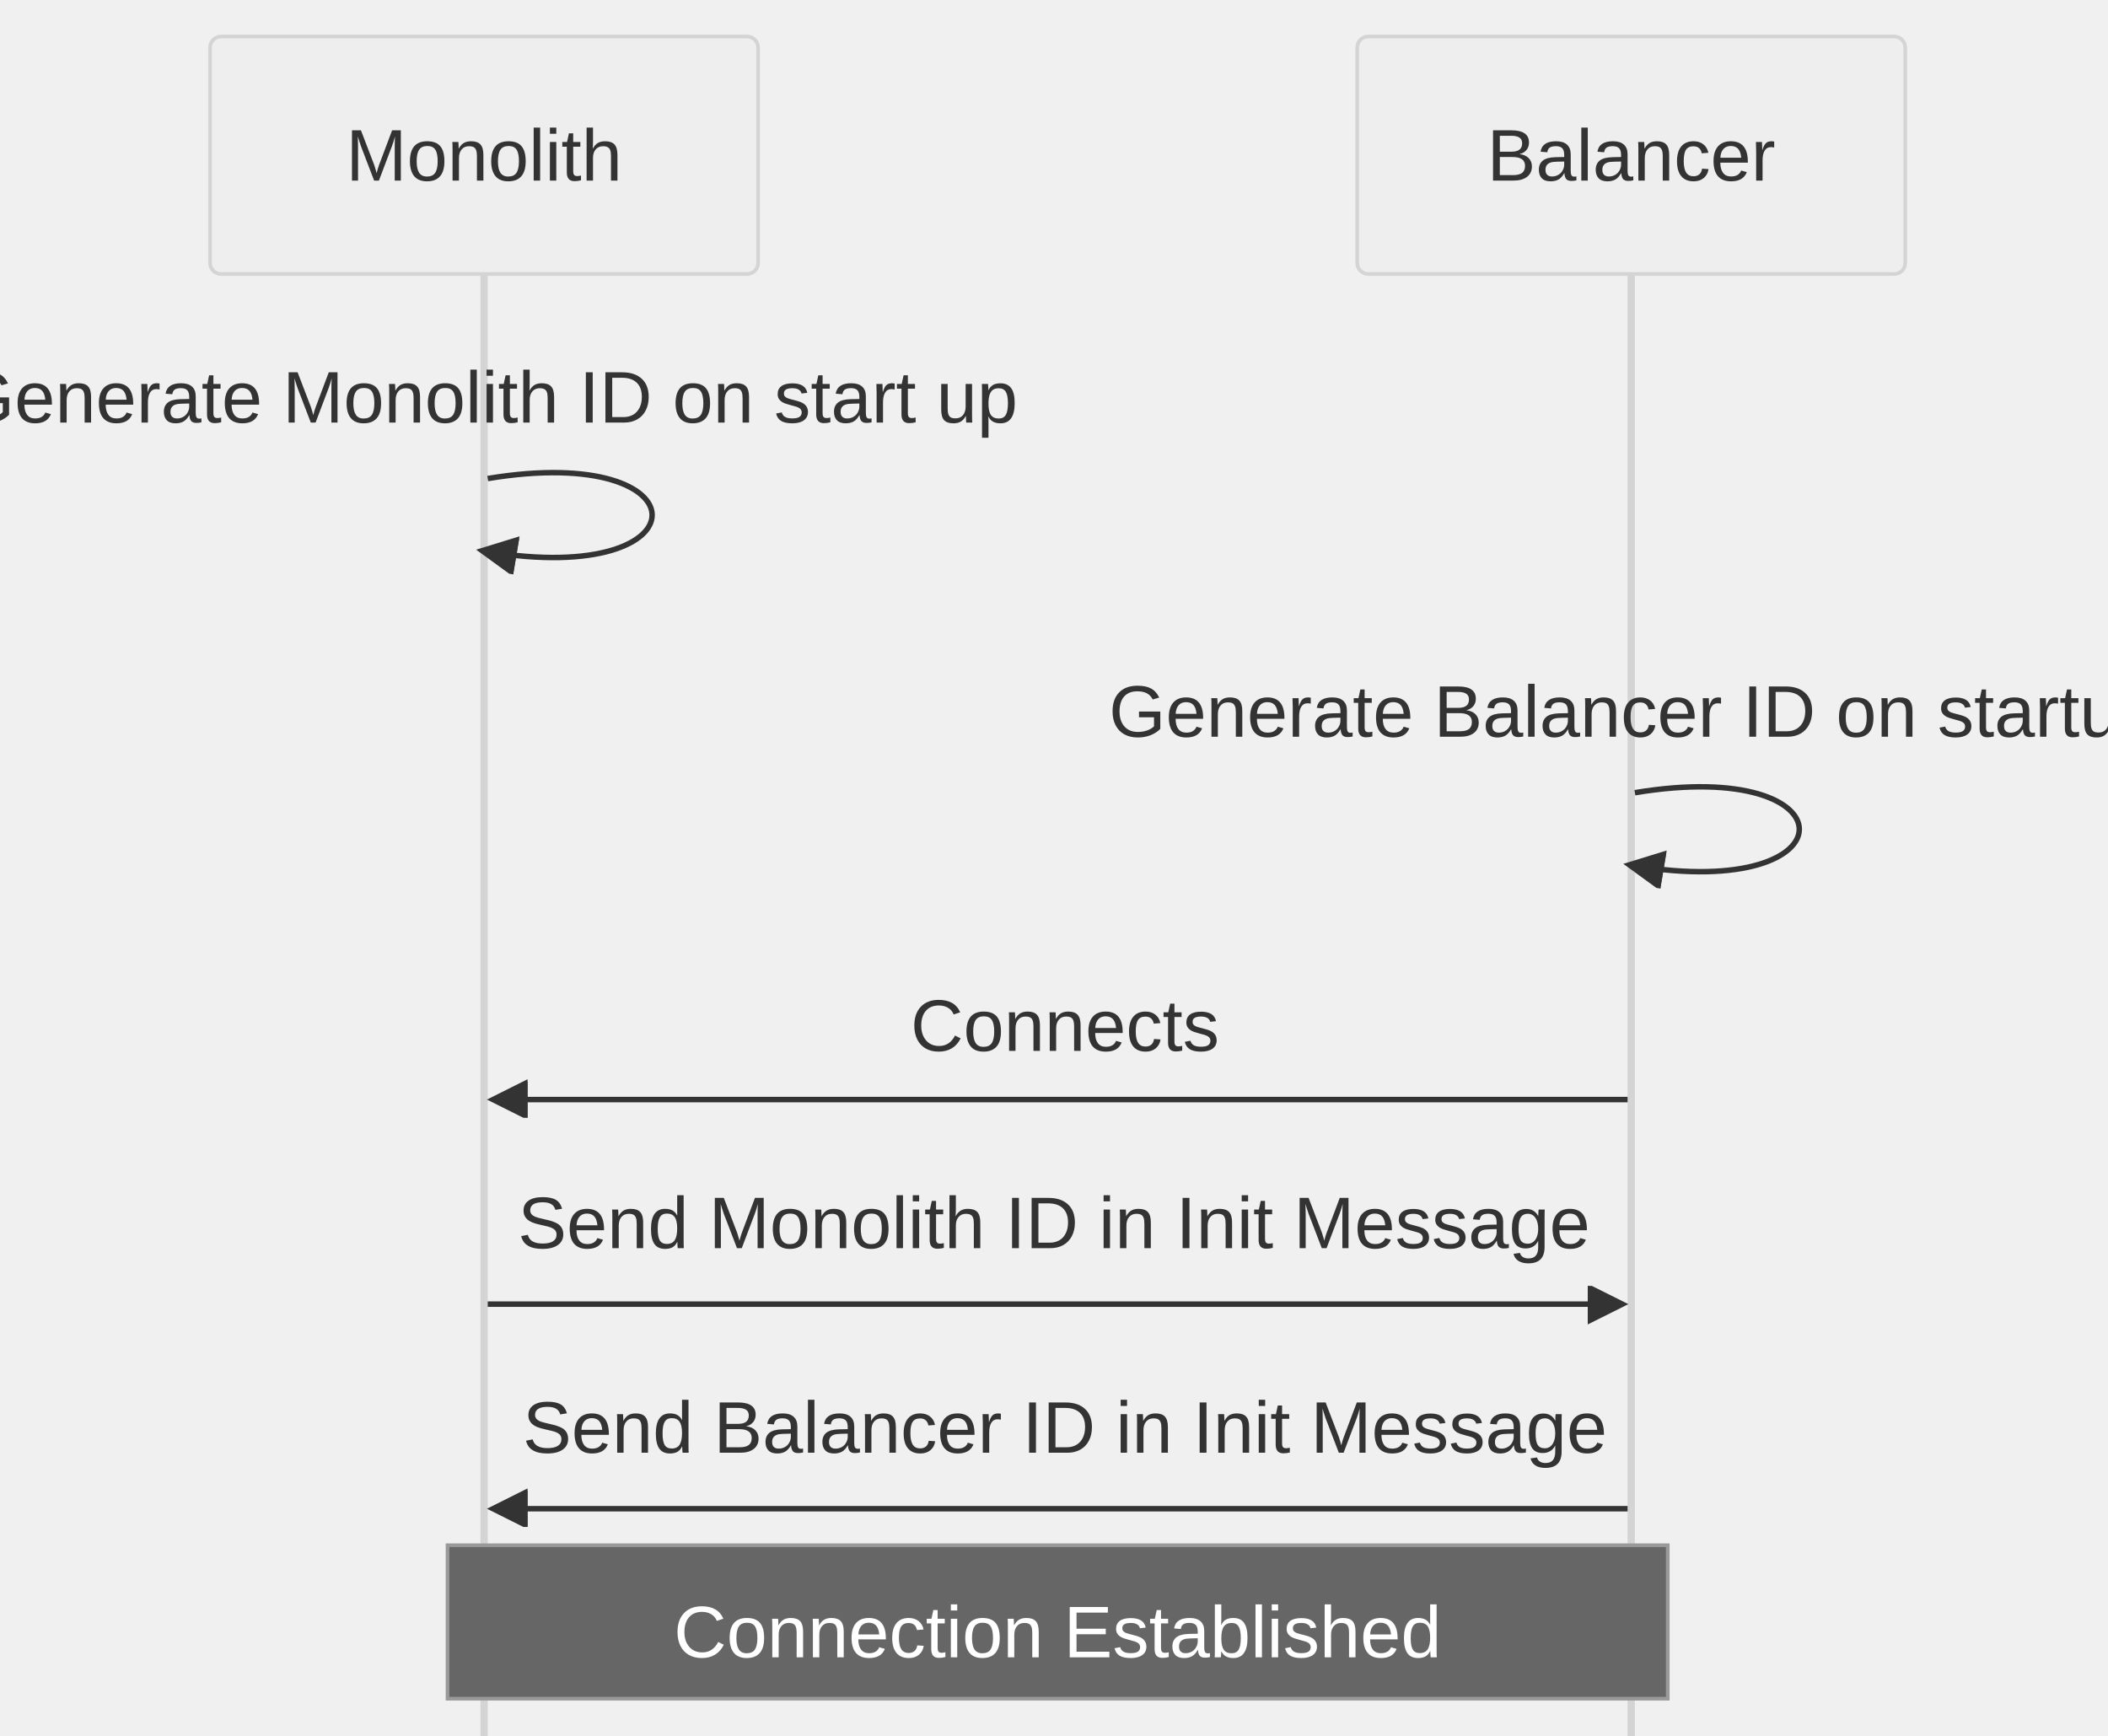
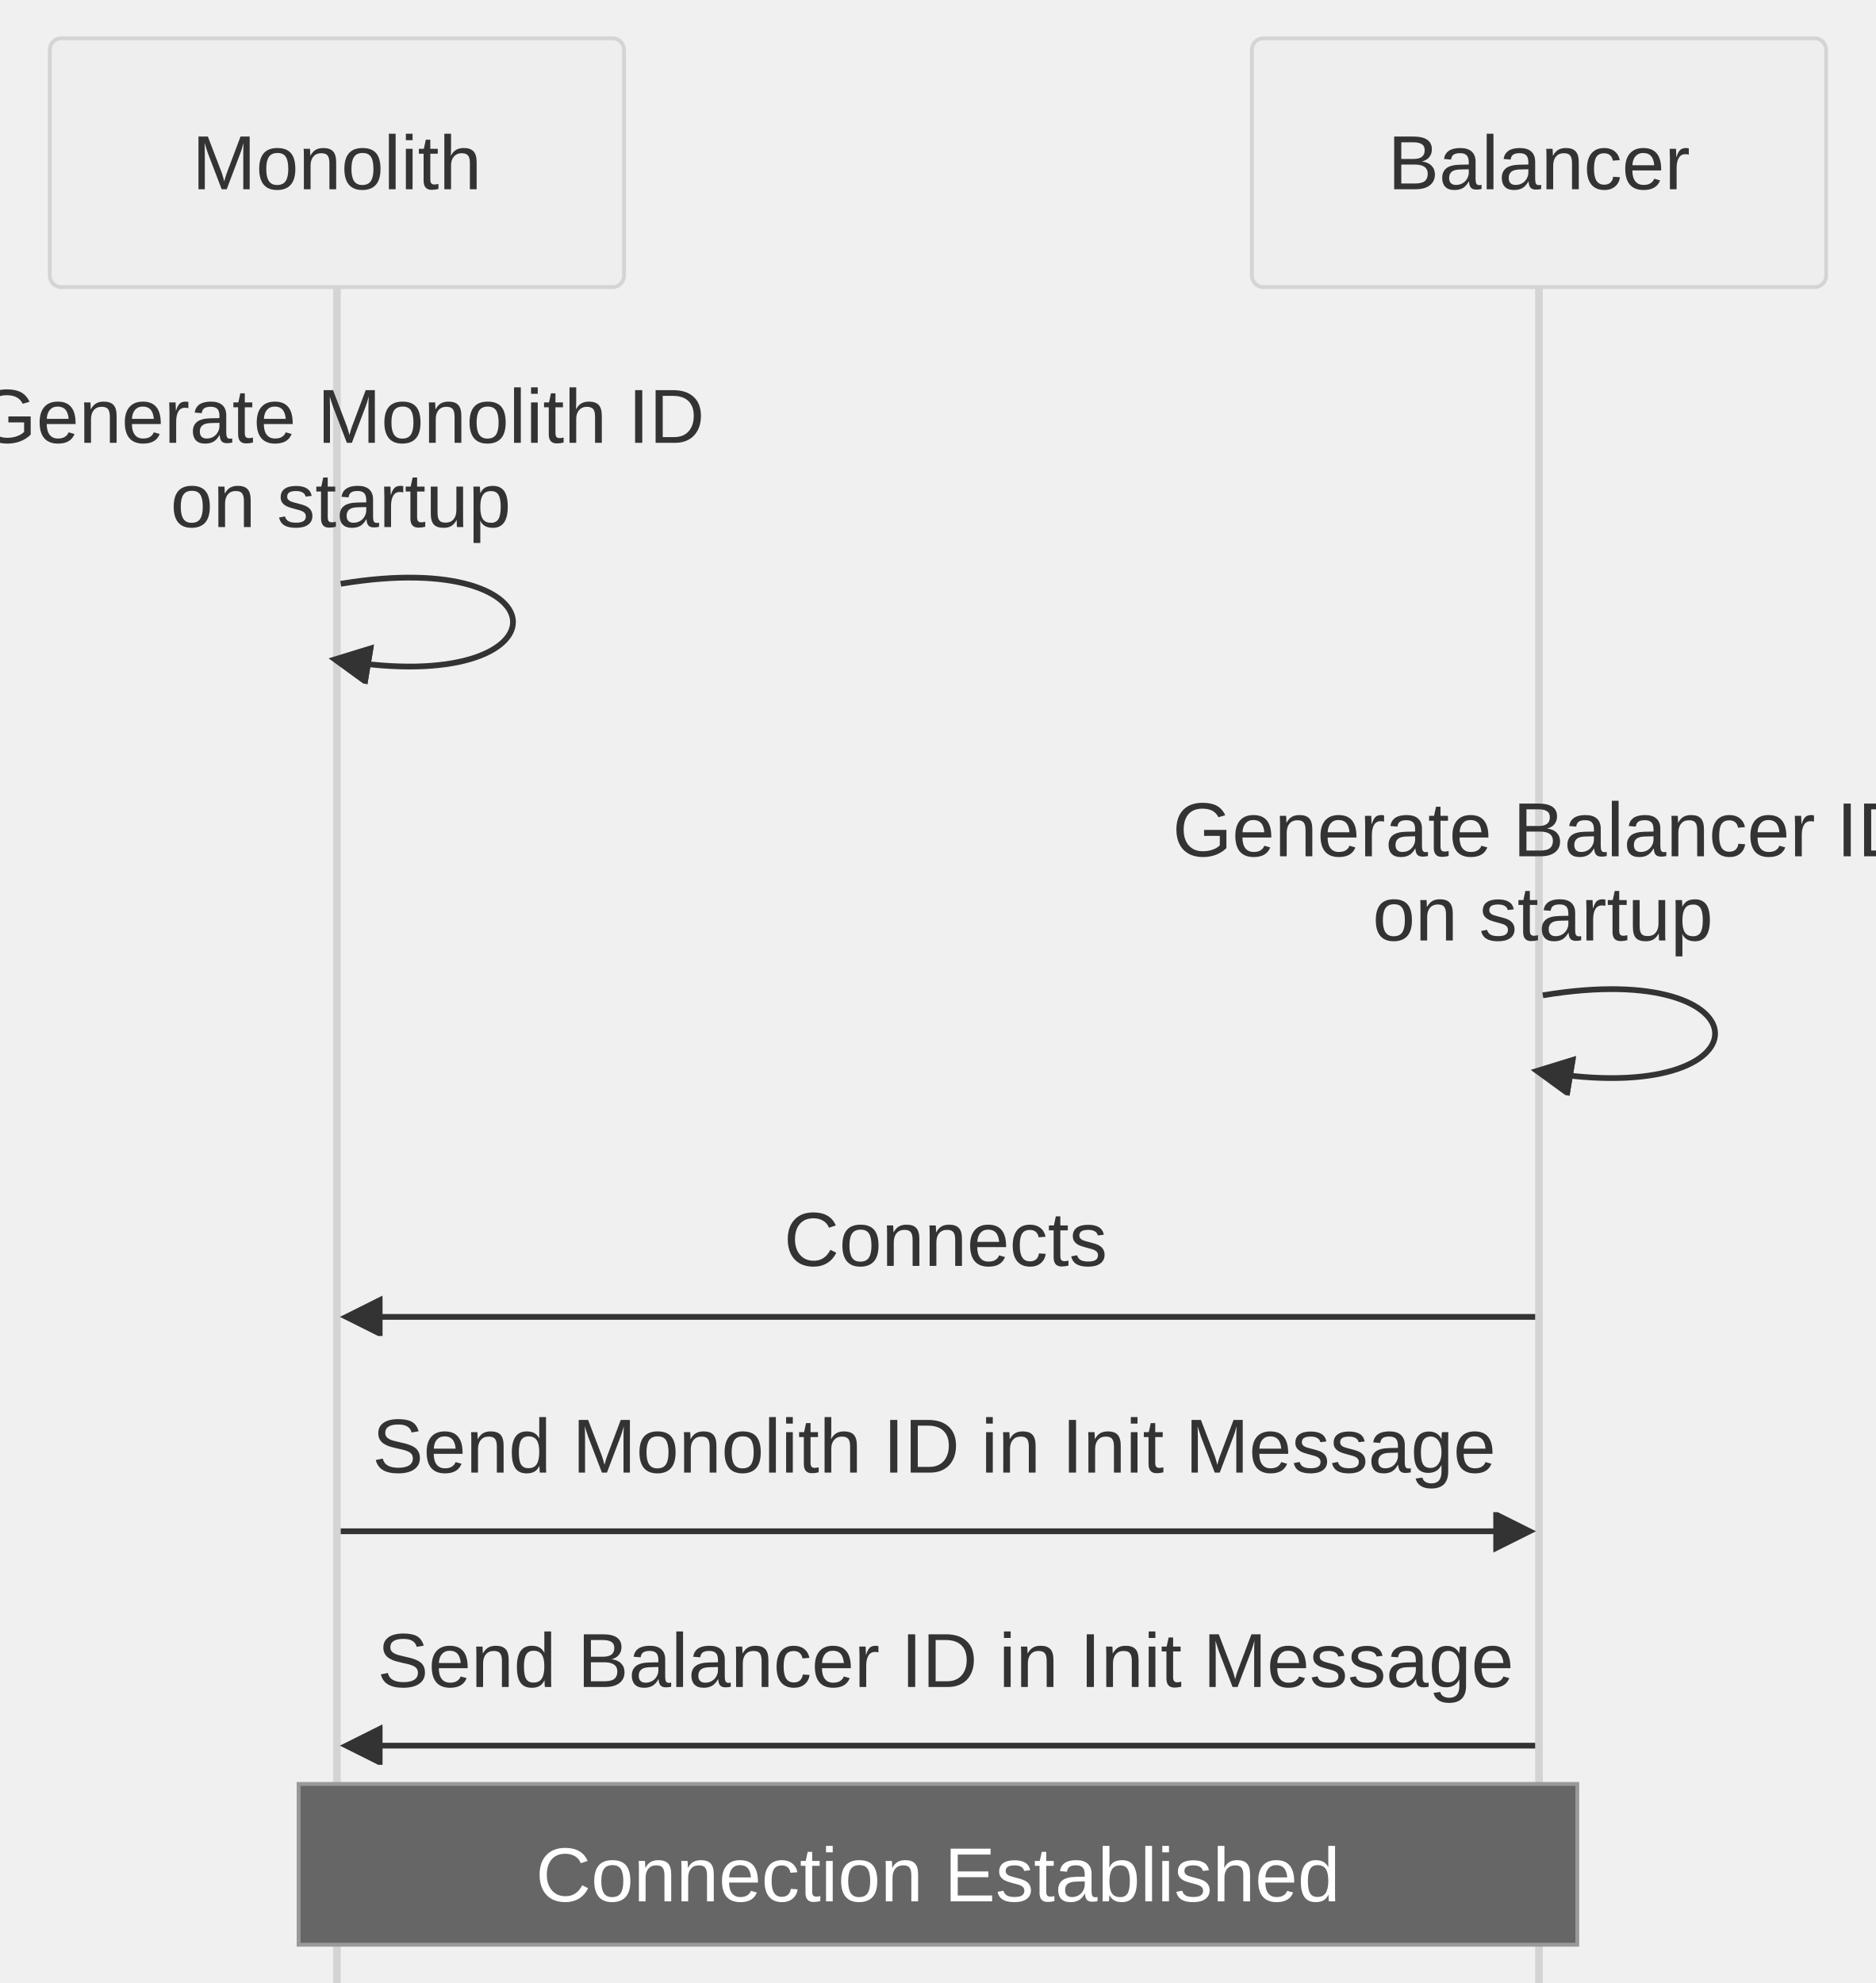
- <svg xmlns="http://www.w3.org/2000/svg" aria-roledescription="sequence" role="graphics-document document" viewBox="-57.5 -10 577 475" style="max-width: 577px; background-color: white;" width="100%" id="my-svg">
+ <svg xmlns="http://www.w3.org/2000/svg" aria-roledescription="sequence" role="graphics-document document" viewBox="-13 -10 490 518" style="max-width: 490px; background-color: white;" width="100%" id="my-svg">
  <g>
    <line stroke="#999" stroke-width="0.5px" class="200" y2="2000" x2="389" y1="5" x1="389" id="actor1" />
    <g id="root-1">
      <rect class="actor" ry="3" rx="3" height="65" width="150" stroke="#666" fill="#eaeaea" y="0" x="314" />
      <text style="text-anchor: middle; font-size: 20px; font-weight: 400;" class="actor" alignment-baseline="central" dominant-baseline="central" y="32.5" x="389">
        <tspan dy="0" x="389">Balancer</tspan>
      </text>
    </g>
  </g>
  <g>
    <line stroke="#999" stroke-width="0.5px" class="200" y2="2000" x2="75" y1="5" x1="75" id="actor0" />
    <g id="root-0">
      <rect class="actor" ry="3" rx="3" height="65" width="150" stroke="#666" fill="#eaeaea" y="0" x="0" />
      <text style="text-anchor: middle; font-size: 20px; font-weight: 400;" class="actor" alignment-baseline="central" dominant-baseline="central" y="32.5" x="75">
        <tspan dy="0" x="75">Monolith</tspan>
      </text>
    </g>
  </g>
  <style>#my-svg{font-family:"trebuchet ms",verdana,arial,sans-serif;font-size:16px;fill:#000000;}#my-svg .error-icon{fill:#552222;}#my-svg .error-text{fill:#552222;stroke:#552222;}#my-svg .edge-thickness-normal{stroke-width:2px;}#my-svg .edge-thickness-thick{stroke-width:3.5px;}#my-svg .edge-pattern-solid{stroke-dasharray:0;}#my-svg .edge-pattern-dashed{stroke-dasharray:3;}#my-svg .edge-pattern-dotted{stroke-dasharray:2;}#my-svg .marker{fill:#666;stroke:#666;}#my-svg .marker.cross{stroke:#666;}#my-svg svg{font-family:"trebuchet ms",verdana,arial,sans-serif;font-size:16px;}#my-svg .actor{stroke:hsl(0, 0%, 83%);fill:#eee;}#my-svg text.actor&gt;tspan{fill:#333;stroke:none;}#my-svg .actor-line{stroke:#666;}#my-svg .messageLine0{stroke-width:1.5;stroke-dasharray:none;stroke:#333;}#my-svg .messageLine1{stroke-width:1.5;stroke-dasharray:2,2;stroke:#333;}#my-svg #arrowhead path{fill:#333;stroke:#333;}#my-svg .sequenceNumber{fill:white;}#my-svg #sequencenumber{fill:#333;}#my-svg #crosshead path{fill:#333;stroke:#333;}#my-svg .messageText{fill:#333;stroke:none;}#my-svg .labelBox{stroke:hsl(0, 0%, 83%);fill:#eee;}#my-svg .labelText,#my-svg .labelText&gt;tspan{fill:#333;stroke:none;}#my-svg .loopText,#my-svg .loopText&gt;tspan{fill:#333;stroke:none;}#my-svg .loopLine{stroke-width:2px;stroke-dasharray:2,2;stroke:hsl(0, 0%, 83%);fill:hsl(0, 0%, 83%);}#my-svg .note{stroke:#999;fill:#666;}#my-svg .noteText,#my-svg .noteText&gt;tspan{fill:#fff;stroke:none;}#my-svg .activation0{fill:#f4f4f4;stroke:#666;}#my-svg .activation1{fill:#f4f4f4;stroke:#666;}#my-svg .activation2{fill:#f4f4f4;stroke:#666;}#my-svg .actorPopupMenu{position:absolute;}#my-svg .actorPopupMenuPanel{position:absolute;fill:#eee;box-shadow:0px 8px 16px 0px rgba(0,0,0,0.2);filter:drop-shadow(3px 5px 2px rgb(0 0 0 / 0.4));}#my-svg .actor-man line{stroke:hsl(0, 0%, 83%);fill:#eee;}#my-svg .actor-man circle,#my-svg line{stroke:hsl(0, 0%, 83%);fill:#eee;stroke-width:2px;}#my-svg :root{--mermaid-font-family:"trebuchet ms",verdana,arial,sans-serif;}</style>
  <g />
  <defs>
    <symbol height="24" width="24" id="computer">
      <path d="M2 2v13h20v-13h-20zm18 11h-16v-9h16v9zm-10.228 6l.466-1h3.524l.467 1h-4.457zm14.228 3h-24l2-6h2.104l-1.33 4h18.45l-1.297-4h2.073l2 6zm-5-10h-14v-7h14v7z" transform="scale(.5)" />
    </symbol>
  </defs>
  <defs>
    <symbol clip-rule="evenodd" fill-rule="evenodd" id="database">
      <path d="M12.258.001l.256.004.255.005.253.008.251.01.249.012.247.015.246.016.242.019.241.02.239.023.236.024.233.027.231.028.229.031.225.032.223.034.22.036.217.038.214.04.211.041.208.043.205.045.201.046.198.048.194.05.191.051.187.053.183.054.18.056.175.057.172.059.168.06.163.061.16.063.155.064.15.066.074.033.073.033.071.034.07.034.069.035.068.035.067.035.066.035.064.036.064.036.062.036.06.036.06.037.058.037.058.037.055.038.055.038.053.038.052.038.051.039.05.039.048.039.047.039.045.04.044.04.043.04.041.04.04.041.039.041.037.041.036.041.034.041.033.042.032.042.03.042.029.042.027.042.026.043.024.043.023.043.021.043.02.043.018.044.017.043.015.044.013.044.012.044.011.045.009.044.007.045.006.045.004.045.002.045.001.045v17l-.001.045-.002.045-.004.045-.006.045-.007.045-.009.044-.011.045-.012.044-.013.044-.015.044-.017.043-.018.044-.02.043-.021.043-.023.043-.024.043-.026.043-.027.042-.029.042-.03.042-.032.042-.033.042-.034.041-.036.041-.037.041-.039.041-.04.041-.041.04-.043.04-.044.04-.045.04-.047.039-.048.039-.05.039-.051.039-.052.038-.053.038-.055.038-.055.038-.058.037-.058.037-.06.037-.06.036-.062.036-.064.036-.064.036-.066.035-.067.035-.068.035-.069.035-.07.034-.071.034-.073.033-.074.033-.15.066-.155.064-.16.063-.163.061-.168.06-.172.059-.175.057-.18.056-.183.054-.187.053-.191.051-.194.05-.198.048-.201.046-.205.045-.208.043-.211.041-.214.04-.217.038-.22.036-.223.034-.225.032-.229.031-.231.028-.233.027-.236.024-.239.023-.241.02-.242.019-.246.016-.247.015-.249.012-.251.01-.253.008-.255.005-.256.004-.258.001-.258-.001-.256-.004-.255-.005-.253-.008-.251-.01-.249-.012-.247-.015-.245-.016-.243-.019-.241-.02-.238-.023-.236-.024-.234-.027-.231-.028-.228-.031-.226-.032-.223-.034-.22-.036-.217-.038-.214-.04-.211-.041-.208-.043-.204-.045-.201-.046-.198-.048-.195-.05-.19-.051-.187-.053-.184-.054-.179-.056-.176-.057-.172-.059-.167-.06-.164-.061-.159-.063-.155-.064-.151-.066-.074-.033-.072-.033-.072-.034-.07-.034-.069-.035-.068-.035-.067-.035-.066-.035-.064-.036-.063-.036-.062-.036-.061-.036-.06-.037-.058-.037-.057-.037-.056-.038-.055-.038-.053-.038-.052-.038-.051-.039-.049-.039-.049-.039-.046-.039-.046-.04-.044-.04-.043-.04-.041-.04-.04-.041-.039-.041-.037-.041-.036-.041-.034-.041-.033-.042-.032-.042-.03-.042-.029-.042-.027-.042-.026-.043-.024-.043-.023-.043-.021-.043-.02-.043-.018-.044-.017-.043-.015-.044-.013-.044-.012-.044-.011-.045-.009-.044-.007-.045-.006-.045-.004-.045-.002-.045-.001-.045v-17l.001-.045.002-.045.004-.045.006-.045.007-.045.009-.044.011-.045.012-.044.013-.044.015-.044.017-.043.018-.044.02-.043.021-.043.023-.043.024-.043.026-.043.027-.042.029-.042.03-.042.032-.042.033-.042.034-.041.036-.041.037-.041.039-.041.04-.041.041-.04.043-.04.044-.04.046-.04.046-.039.049-.039.049-.039.051-.039.052-.038.053-.038.055-.038.056-.038.057-.037.058-.037.06-.037.061-.036.062-.036.063-.036.064-.036.066-.035.067-.035.068-.035.069-.035.07-.034.072-.034.072-.033.074-.033.151-.066.155-.064.159-.063.164-.061.167-.06.172-.059.176-.057.179-.056.184-.054.187-.053.19-.051.195-.05.198-.048.201-.046.204-.045.208-.043.211-.041.214-.04.217-.038.22-.036.223-.034.226-.032.228-.031.231-.028.234-.027.236-.024.238-.023.241-.02.243-.019.245-.016.247-.015.249-.012.251-.01.253-.008.255-.005.256-.004.258-.001.258.001zm-9.258 20.499v.01l.001.021.003.021.004.022.005.021.006.022.007.022.009.023.01.022.011.023.012.023.013.023.015.023.016.024.017.023.018.024.019.024.021.024.022.025.023.024.024.025.052.049.056.05.061.051.066.051.07.051.075.051.079.052.084.052.088.052.092.052.097.052.102.051.105.052.11.052.114.051.119.051.123.051.127.05.131.05.135.05.139.048.144.049.147.047.152.047.155.047.16.045.163.045.167.043.171.043.176.041.178.041.183.039.187.039.19.037.194.035.197.035.202.033.204.031.209.03.212.029.216.027.219.025.222.024.226.021.23.02.233.018.236.016.24.015.243.012.246.01.249.008.253.005.256.004.259.001.26-.001.257-.004.254-.005.25-.008.247-.011.244-.012.241-.014.237-.016.233-.018.231-.021.226-.021.224-.024.22-.026.216-.027.212-.028.21-.031.205-.031.202-.034.198-.034.194-.036.191-.037.187-.039.183-.04.179-.04.175-.042.172-.043.168-.044.163-.045.16-.046.155-.046.152-.047.148-.048.143-.049.139-.049.136-.05.131-.05.126-.05.123-.051.118-.052.114-.051.11-.052.106-.052.101-.052.096-.052.092-.052.088-.053.083-.051.079-.052.074-.052.07-.051.065-.051.06-.051.056-.05.051-.05.023-.024.023-.025.021-.024.02-.024.019-.024.018-.024.017-.024.015-.023.014-.024.013-.023.012-.023.01-.023.01-.022.008-.022.006-.022.006-.022.004-.022.004-.021.001-.021.001-.021v-4.127l-.077.055-.08.053-.083.054-.085.053-.087.052-.09.052-.093.051-.095.05-.097.05-.1.049-.102.049-.105.048-.106.047-.109.047-.111.046-.114.045-.115.045-.118.044-.12.043-.122.042-.124.042-.126.041-.128.04-.13.04-.132.038-.134.038-.135.037-.138.037-.139.035-.142.035-.143.034-.144.033-.147.032-.148.031-.15.03-.151.03-.153.029-.154.027-.156.027-.158.026-.159.025-.161.024-.162.023-.163.022-.165.021-.166.02-.167.019-.169.018-.169.017-.171.016-.173.015-.173.014-.175.013-.175.012-.177.011-.178.01-.179.008-.179.008-.181.006-.182.005-.182.004-.184.003-.184.002h-.37l-.184-.002-.184-.003-.182-.004-.182-.005-.181-.006-.179-.008-.179-.008-.178-.01-.176-.011-.176-.012-.175-.013-.173-.014-.172-.015-.171-.016-.17-.017-.169-.018-.167-.019-.166-.02-.165-.021-.163-.022-.162-.023-.161-.024-.159-.025-.157-.026-.156-.027-.155-.027-.153-.029-.151-.03-.15-.03-.148-.031-.146-.032-.145-.033-.143-.034-.141-.035-.14-.035-.137-.037-.136-.037-.134-.038-.132-.038-.13-.04-.128-.04-.126-.041-.124-.042-.122-.042-.12-.044-.117-.043-.116-.045-.113-.045-.112-.046-.109-.047-.106-.047-.105-.048-.102-.049-.1-.049-.097-.05-.095-.05-.093-.052-.09-.051-.087-.052-.085-.053-.083-.054-.08-.054-.077-.054v4.127zm0-5.654v.011l.001.021.003.021.004.021.005.022.006.022.007.022.009.022.01.022.011.023.012.023.013.023.015.024.016.023.017.024.018.024.019.024.021.024.022.024.023.025.024.024.052.05.056.05.061.05.066.051.07.051.075.052.079.051.084.052.088.052.092.052.097.052.102.052.105.052.11.051.114.051.119.052.123.05.127.051.131.05.135.049.139.049.144.048.147.048.152.047.155.046.16.045.163.045.167.044.171.042.176.042.178.04.183.04.187.038.19.037.194.036.197.034.202.033.204.032.209.03.212.028.216.027.219.025.222.024.226.022.23.02.233.018.236.016.24.014.243.012.246.01.249.008.253.006.256.003.259.001.26-.001.257-.003.254-.006.25-.008.247-.01.244-.012.241-.015.237-.016.233-.018.231-.02.226-.022.224-.024.22-.025.216-.027.212-.029.21-.03.205-.032.202-.033.198-.035.194-.036.191-.037.187-.039.183-.039.179-.041.175-.042.172-.043.168-.044.163-.045.16-.045.155-.047.152-.047.148-.048.143-.048.139-.05.136-.049.131-.05.126-.051.123-.051.118-.051.114-.052.11-.052.106-.052.101-.052.096-.052.092-.052.088-.052.083-.052.079-.052.074-.051.07-.052.065-.051.06-.05.056-.051.051-.049.023-.025.023-.024.021-.025.02-.024.019-.024.018-.024.017-.024.015-.023.014-.023.013-.024.012-.022.01-.023.01-.023.008-.022.006-.022.006-.022.004-.021.004-.022.001-.021.001-.021v-4.139l-.077.054-.08.054-.083.054-.085.052-.087.053-.09.051-.093.051-.095.051-.097.05-.1.049-.102.049-.105.048-.106.047-.109.047-.111.046-.114.045-.115.044-.118.044-.12.044-.122.042-.124.042-.126.041-.128.04-.13.039-.132.039-.134.038-.135.037-.138.036-.139.036-.142.035-.143.033-.144.033-.147.033-.148.031-.15.03-.151.03-.153.028-.154.028-.156.027-.158.026-.159.025-.161.024-.162.023-.163.022-.165.021-.166.02-.167.019-.169.018-.169.017-.171.016-.173.015-.173.014-.175.013-.175.012-.177.011-.178.009-.179.009-.179.007-.181.007-.182.005-.182.004-.184.003-.184.002h-.37l-.184-.002-.184-.003-.182-.004-.182-.005-.181-.007-.179-.007-.179-.009-.178-.009-.176-.011-.176-.012-.175-.013-.173-.014-.172-.015-.171-.016-.17-.017-.169-.018-.167-.019-.166-.02-.165-.021-.163-.022-.162-.023-.161-.024-.159-.025-.157-.026-.156-.027-.155-.028-.153-.028-.151-.03-.15-.03-.148-.031-.146-.033-.145-.033-.143-.033-.141-.035-.14-.036-.137-.036-.136-.037-.134-.038-.132-.039-.13-.039-.128-.04-.126-.041-.124-.042-.122-.043-.12-.043-.117-.044-.116-.044-.113-.046-.112-.046-.109-.046-.106-.047-.105-.048-.102-.049-.1-.049-.097-.05-.095-.051-.093-.051-.09-.051-.087-.053-.085-.052-.083-.054-.08-.054-.077-.054v4.139zm0-5.666v.011l.001.02.003.022.004.021.005.022.006.021.007.022.009.023.01.022.011.023.012.023.013.023.015.023.016.024.017.024.018.023.019.024.021.025.022.024.023.024.024.025.052.05.056.05.061.05.066.051.07.051.075.052.079.051.084.052.088.052.092.052.097.052.102.052.105.051.11.052.114.051.119.051.123.051.127.05.131.05.135.05.139.049.144.048.147.048.152.047.155.046.16.045.163.045.167.043.171.043.176.042.178.04.183.04.187.038.19.037.194.036.197.034.202.033.204.032.209.03.212.028.216.027.219.025.222.024.226.021.23.02.233.018.236.017.24.014.243.012.246.01.249.008.253.006.256.003.259.001.26-.001.257-.003.254-.006.25-.008.247-.01.244-.013.241-.014.237-.016.233-.018.231-.02.226-.022.224-.024.22-.025.216-.027.212-.029.21-.03.205-.032.202-.033.198-.035.194-.036.191-.037.187-.039.183-.039.179-.041.175-.042.172-.043.168-.044.163-.045.16-.045.155-.047.152-.047.148-.048.143-.049.139-.049.136-.049.131-.051.126-.05.123-.051.118-.052.114-.051.11-.052.106-.052.101-.052.096-.052.092-.052.088-.052.083-.052.079-.052.074-.052.07-.051.065-.051.06-.051.056-.05.051-.049.023-.025.023-.025.021-.024.02-.024.019-.024.018-.024.017-.024.015-.023.014-.024.013-.023.012-.023.01-.022.01-.023.008-.022.006-.022.006-.022.004-.022.004-.021.001-.021.001-.021v-4.153l-.077.054-.08.054-.083.053-.085.053-.087.053-.09.051-.093.051-.095.051-.097.05-.1.049-.102.048-.105.048-.106.048-.109.046-.111.046-.114.046-.115.044-.118.044-.12.043-.122.043-.124.042-.126.041-.128.04-.13.039-.132.039-.134.038-.135.037-.138.036-.139.036-.142.034-.143.034-.144.033-.147.032-.148.032-.15.03-.151.03-.153.028-.154.028-.156.027-.158.026-.159.024-.161.024-.162.023-.163.023-.165.021-.166.02-.167.019-.169.018-.169.017-.171.016-.173.015-.173.014-.175.013-.175.012-.177.01-.178.01-.179.009-.179.007-.181.006-.182.006-.182.004-.184.003-.184.001-.185.001-.185-.001-.184-.001-.184-.003-.182-.004-.182-.006-.181-.006-.179-.007-.179-.009-.178-.01-.176-.01-.176-.012-.175-.013-.173-.014-.172-.015-.171-.016-.17-.017-.169-.018-.167-.019-.166-.02-.165-.021-.163-.023-.162-.023-.161-.024-.159-.024-.157-.026-.156-.027-.155-.028-.153-.028-.151-.03-.15-.03-.148-.032-.146-.032-.145-.033-.143-.034-.141-.034-.14-.036-.137-.036-.136-.037-.134-.038-.132-.039-.13-.039-.128-.041-.126-.041-.124-.041-.122-.043-.12-.043-.117-.044-.116-.044-.113-.046-.112-.046-.109-.046-.106-.048-.105-.048-.102-.048-.1-.05-.097-.049-.095-.051-.093-.051-.09-.052-.087-.052-.085-.053-.083-.053-.08-.054-.077-.054v4.153zm8.74-8.179l-.257.004-.254.005-.25.008-.247.011-.244.012-.241.014-.237.016-.233.018-.231.021-.226.022-.224.023-.22.026-.216.027-.212.028-.21.031-.205.032-.202.033-.198.034-.194.036-.191.038-.187.038-.183.04-.179.041-.175.042-.172.043-.168.043-.163.045-.16.046-.155.046-.152.048-.148.048-.143.048-.139.049-.136.05-.131.05-.126.051-.123.051-.118.051-.114.052-.11.052-.106.052-.101.052-.096.052-.092.052-.088.052-.083.052-.079.052-.074.051-.07.052-.065.051-.06.05-.056.05-.051.05-.023.025-.023.024-.021.024-.02.025-.019.024-.018.024-.017.023-.015.024-.014.023-.013.023-.012.023-.01.023-.01.022-.008.022-.006.023-.006.021-.004.022-.004.021-.001.021-.001.021.001.021.001.021.004.021.004.022.006.021.006.023.008.022.01.022.01.023.012.023.013.023.014.023.015.024.017.023.018.024.019.024.02.025.021.024.023.024.023.025.051.05.056.05.06.05.065.051.07.052.074.051.079.052.083.052.088.052.092.052.096.052.101.052.106.052.11.052.114.052.118.051.123.051.126.051.131.05.136.05.139.049.143.048.148.048.152.048.155.046.16.046.163.045.168.043.172.043.175.042.179.041.183.04.187.038.191.038.194.036.198.034.202.033.205.032.21.031.212.028.216.027.22.026.224.023.226.022.231.021.233.018.237.016.241.014.244.012.247.011.25.008.254.005.257.004.26.001.26-.001.257-.004.254-.005.25-.008.247-.011.244-.012.241-.014.237-.016.233-.018.231-.021.226-.022.224-.023.22-.026.216-.027.212-.028.21-.031.205-.032.202-.033.198-.034.194-.036.191-.038.187-.038.183-.04.179-.041.175-.042.172-.043.168-.043.163-.045.16-.046.155-.046.152-.048.148-.048.143-.048.139-.049.136-.05.131-.05.126-.051.123-.051.118-.051.114-.052.11-.052.106-.052.101-.052.096-.052.092-.052.088-.052.083-.052.079-.052.074-.051.07-.052.065-.051.06-.05.056-.05.051-.05.023-.025.023-.024.021-.024.02-.025.019-.024.018-.024.017-.023.015-.024.014-.023.013-.023.012-.023.01-.023.01-.022.008-.022.006-.023.006-.021.004-.022.004-.021.001-.021.001-.021-.001-.021-.001-.021-.004-.021-.004-.022-.006-.021-.006-.023-.008-.022-.01-.022-.01-.023-.012-.023-.013-.023-.014-.023-.015-.024-.017-.023-.018-.024-.019-.024-.02-.025-.021-.024-.023-.024-.023-.025-.051-.05-.056-.05-.06-.05-.065-.051-.07-.052-.074-.051-.079-.052-.083-.052-.088-.052-.092-.052-.096-.052-.101-.052-.106-.052-.11-.052-.114-.052-.118-.051-.123-.051-.126-.051-.131-.05-.136-.05-.139-.049-.143-.048-.148-.048-.152-.048-.155-.046-.16-.046-.163-.045-.168-.043-.172-.043-.175-.042-.179-.041-.183-.04-.187-.038-.191-.038-.194-.036-.198-.034-.202-.033-.205-.032-.21-.031-.212-.028-.216-.027-.22-.026-.224-.023-.226-.022-.231-.021-.233-.018-.237-.016-.241-.014-.244-.012-.247-.011-.25-.008-.254-.005-.257-.004-.26-.001-.26.001z" transform="scale(.5)" />
    </symbol>
  </defs>
  <defs>
    <symbol height="24" width="24" id="clock">
      <path d="M12 2c5.514 0 10 4.486 10 10s-4.486 10-10 10-10-4.486-10-10 4.486-10 10-10zm0-2c-6.627 0-12 5.373-12 12s5.373 12 12 12 12-5.373 12-12-5.373-12-12-12zm5.848 12.459c.202.038.202.333.001.372-1.907.361-6.045 1.111-6.547 1.111-.719 0-1.301-.582-1.301-1.301 0-.512.77-5.447 1.125-7.445.034-.192.312-.181.343.014l.985 6.238 5.394 1.011z" transform="scale(.5)" />
    </symbol>
  </defs>
  <defs>
    <marker orient="auto" markerHeight="12" markerWidth="12" markerUnits="userSpaceOnUse" refY="5" refX="7.9" id="arrowhead">
      <path d="M 0 0 L 10 5 L 0 10 z" />
    </marker>
  </defs>
  <defs>
    <marker refY="4.5" refX="4" orient="auto" markerHeight="8" markerWidth="15" id="crosshead">
      <path style="stroke-dasharray: 0, 0;" d="M 1,2 L 6,7 M 6,2 L 1,7" stroke-width="1pt" stroke="#000000" fill="none" />
    </marker>
  </defs>
  <defs>
    <marker orient="auto" markerHeight="28" markerWidth="20" refY="7" refX="15.5" id="filled-head">
      <path d="M 18,7 L9,13 L14,7 L9,1 Z" />
    </marker>
  </defs>
  <defs>
    <marker orient="auto" markerHeight="40" markerWidth="60" refY="15" refX="15" id="sequencenumber">
      <circle r="6" cy="15" cx="15" />
    </marker>
  </defs>
  <g>
-     <rect class="note" ry="0" rx="0" height="42" width="334" stroke="#666" fill="#EDF2AE" y="413" x="65" />
-     <text style="font-size: 20px; font-weight: 400;" dy="1em" class="noteText" alignment-baseline="middle" dominant-baseline="middle" text-anchor="middle" y="418" x="232">
+     <rect class="note" ry="0" rx="0" height="42" width="334" stroke="#666" fill="#EDF2AE" y="456" x="65" />
+     <text style="font-size: 20px; font-weight: 400;" dy="1em" class="noteText" alignment-baseline="middle" dominant-baseline="middle" text-anchor="middle" y="461" x="232">
      <tspan x="232">Connection Established</tspan>
    </text>
  </g>
-   <text style="font-size: 20px; font-weight: 400;" dy="1em" class="messageText" alignment-baseline="middle" dominant-baseline="middle" text-anchor="middle" y="80" x="76">Generate Monolith ID on start  up</text>
-   <path style="fill: none;" marker-end="url(#arrowhead)" stroke="none" stroke-width="2" class="messageLine0" d="M 76,121 C 136,111 136,151 76,141" />
-   <text style="font-size: 20px; font-weight: 400;" dy="1em" class="messageText" alignment-baseline="middle" dominant-baseline="middle" text-anchor="middle" y="166" x="390">Generate Balancer ID on startup</text>
-   <path style="fill: none;" marker-end="url(#arrowhead)" stroke="none" stroke-width="2" class="messageLine0" d="M 390,207 C 450,197 450,237 390,227" />
-   <text style="font-size: 20px; font-weight: 400;" dy="1em" class="messageText" alignment-baseline="middle" dominant-baseline="middle" text-anchor="middle" y="252" x="234">Connects</text>
-   <line style="fill: none;" marker-end="url(#arrowhead)" stroke="none" stroke-width="2" class="messageLine0" y2="291" x2="79" y1="291" x1="388" />
-   <text style="font-size: 20px; font-weight: 400;" dy="1em" class="messageText" alignment-baseline="middle" dominant-baseline="middle" text-anchor="middle" y="306" x="231">Send Monolith ID in Init Message</text>
-   <line style="fill: none;" marker-end="url(#arrowhead)" stroke="none" stroke-width="2" class="messageLine0" y2="347" x2="385" y1="347" x1="76" />
-   <text style="font-size: 20px; font-weight: 400;" dy="1em" class="messageText" alignment-baseline="middle" dominant-baseline="middle" text-anchor="middle" y="362" x="234">Send Balancer ID in Init Message</text>
-   <line style="fill: none;" marker-end="url(#arrowhead)" stroke="none" stroke-width="2" class="messageLine0" y2="403" x2="79" y1="403" x1="388" />
+   <text style="font-size: 20px; font-weight: 400;" dy="1em" class="messageText" alignment-baseline="middle" dominant-baseline="middle" text-anchor="middle" y="80" x="76">Generate Monolith ID</text>
+   <text style="font-size: 20px; font-weight: 400;" dy="1em" class="messageText" alignment-baseline="middle" dominant-baseline="middle" text-anchor="middle" y="102" x="76">on startup</text>
+   <path style="fill: none;" marker-end="url(#arrowhead)" stroke="none" stroke-width="2" class="messageLine0" d="M 76,142.5 C 136,132.5 136,172.5 76,162.5" />
+   <text style="font-size: 20px; font-weight: 400;" dy="1em" class="messageText" alignment-baseline="middle" dominant-baseline="middle" text-anchor="middle" y="188" x="390">Generate Balancer ID</text>
+   <text style="font-size: 20px; font-weight: 400;" dy="1em" class="messageText" alignment-baseline="middle" dominant-baseline="middle" text-anchor="middle" y="210" x="390">on startup</text>
+   <path style="fill: none;" marker-end="url(#arrowhead)" stroke="none" stroke-width="2" class="messageLine0" d="M 390,250 C 450,240 450,280 390,270" />
+   <text style="font-size: 20px; font-weight: 400;" dy="1em" class="messageText" alignment-baseline="middle" dominant-baseline="middle" text-anchor="middle" y="295" x="234">Connects</text>
+   <line style="fill: none;" marker-end="url(#arrowhead)" stroke="none" stroke-width="2" class="messageLine0" y2="334" x2="79" y1="334" x1="388" />
+   <text style="font-size: 20px; font-weight: 400;" dy="1em" class="messageText" alignment-baseline="middle" dominant-baseline="middle" text-anchor="middle" y="349" x="231">Send Monolith ID in Init Message</text>
+   <line style="fill: none;" marker-end="url(#arrowhead)" stroke="none" stroke-width="2" class="messageLine0" y2="390" x2="385" y1="390" x1="76" />
+   <text style="font-size: 20px; font-weight: 400;" dy="1em" class="messageText" alignment-baseline="middle" dominant-baseline="middle" text-anchor="middle" y="405" x="234">Send Balancer ID in Init Message</text>
+   <line style="fill: none;" marker-end="url(#arrowhead)" stroke="none" stroke-width="2" class="messageLine0" y2="446" x2="79" y1="446" x1="388" />
</svg>
